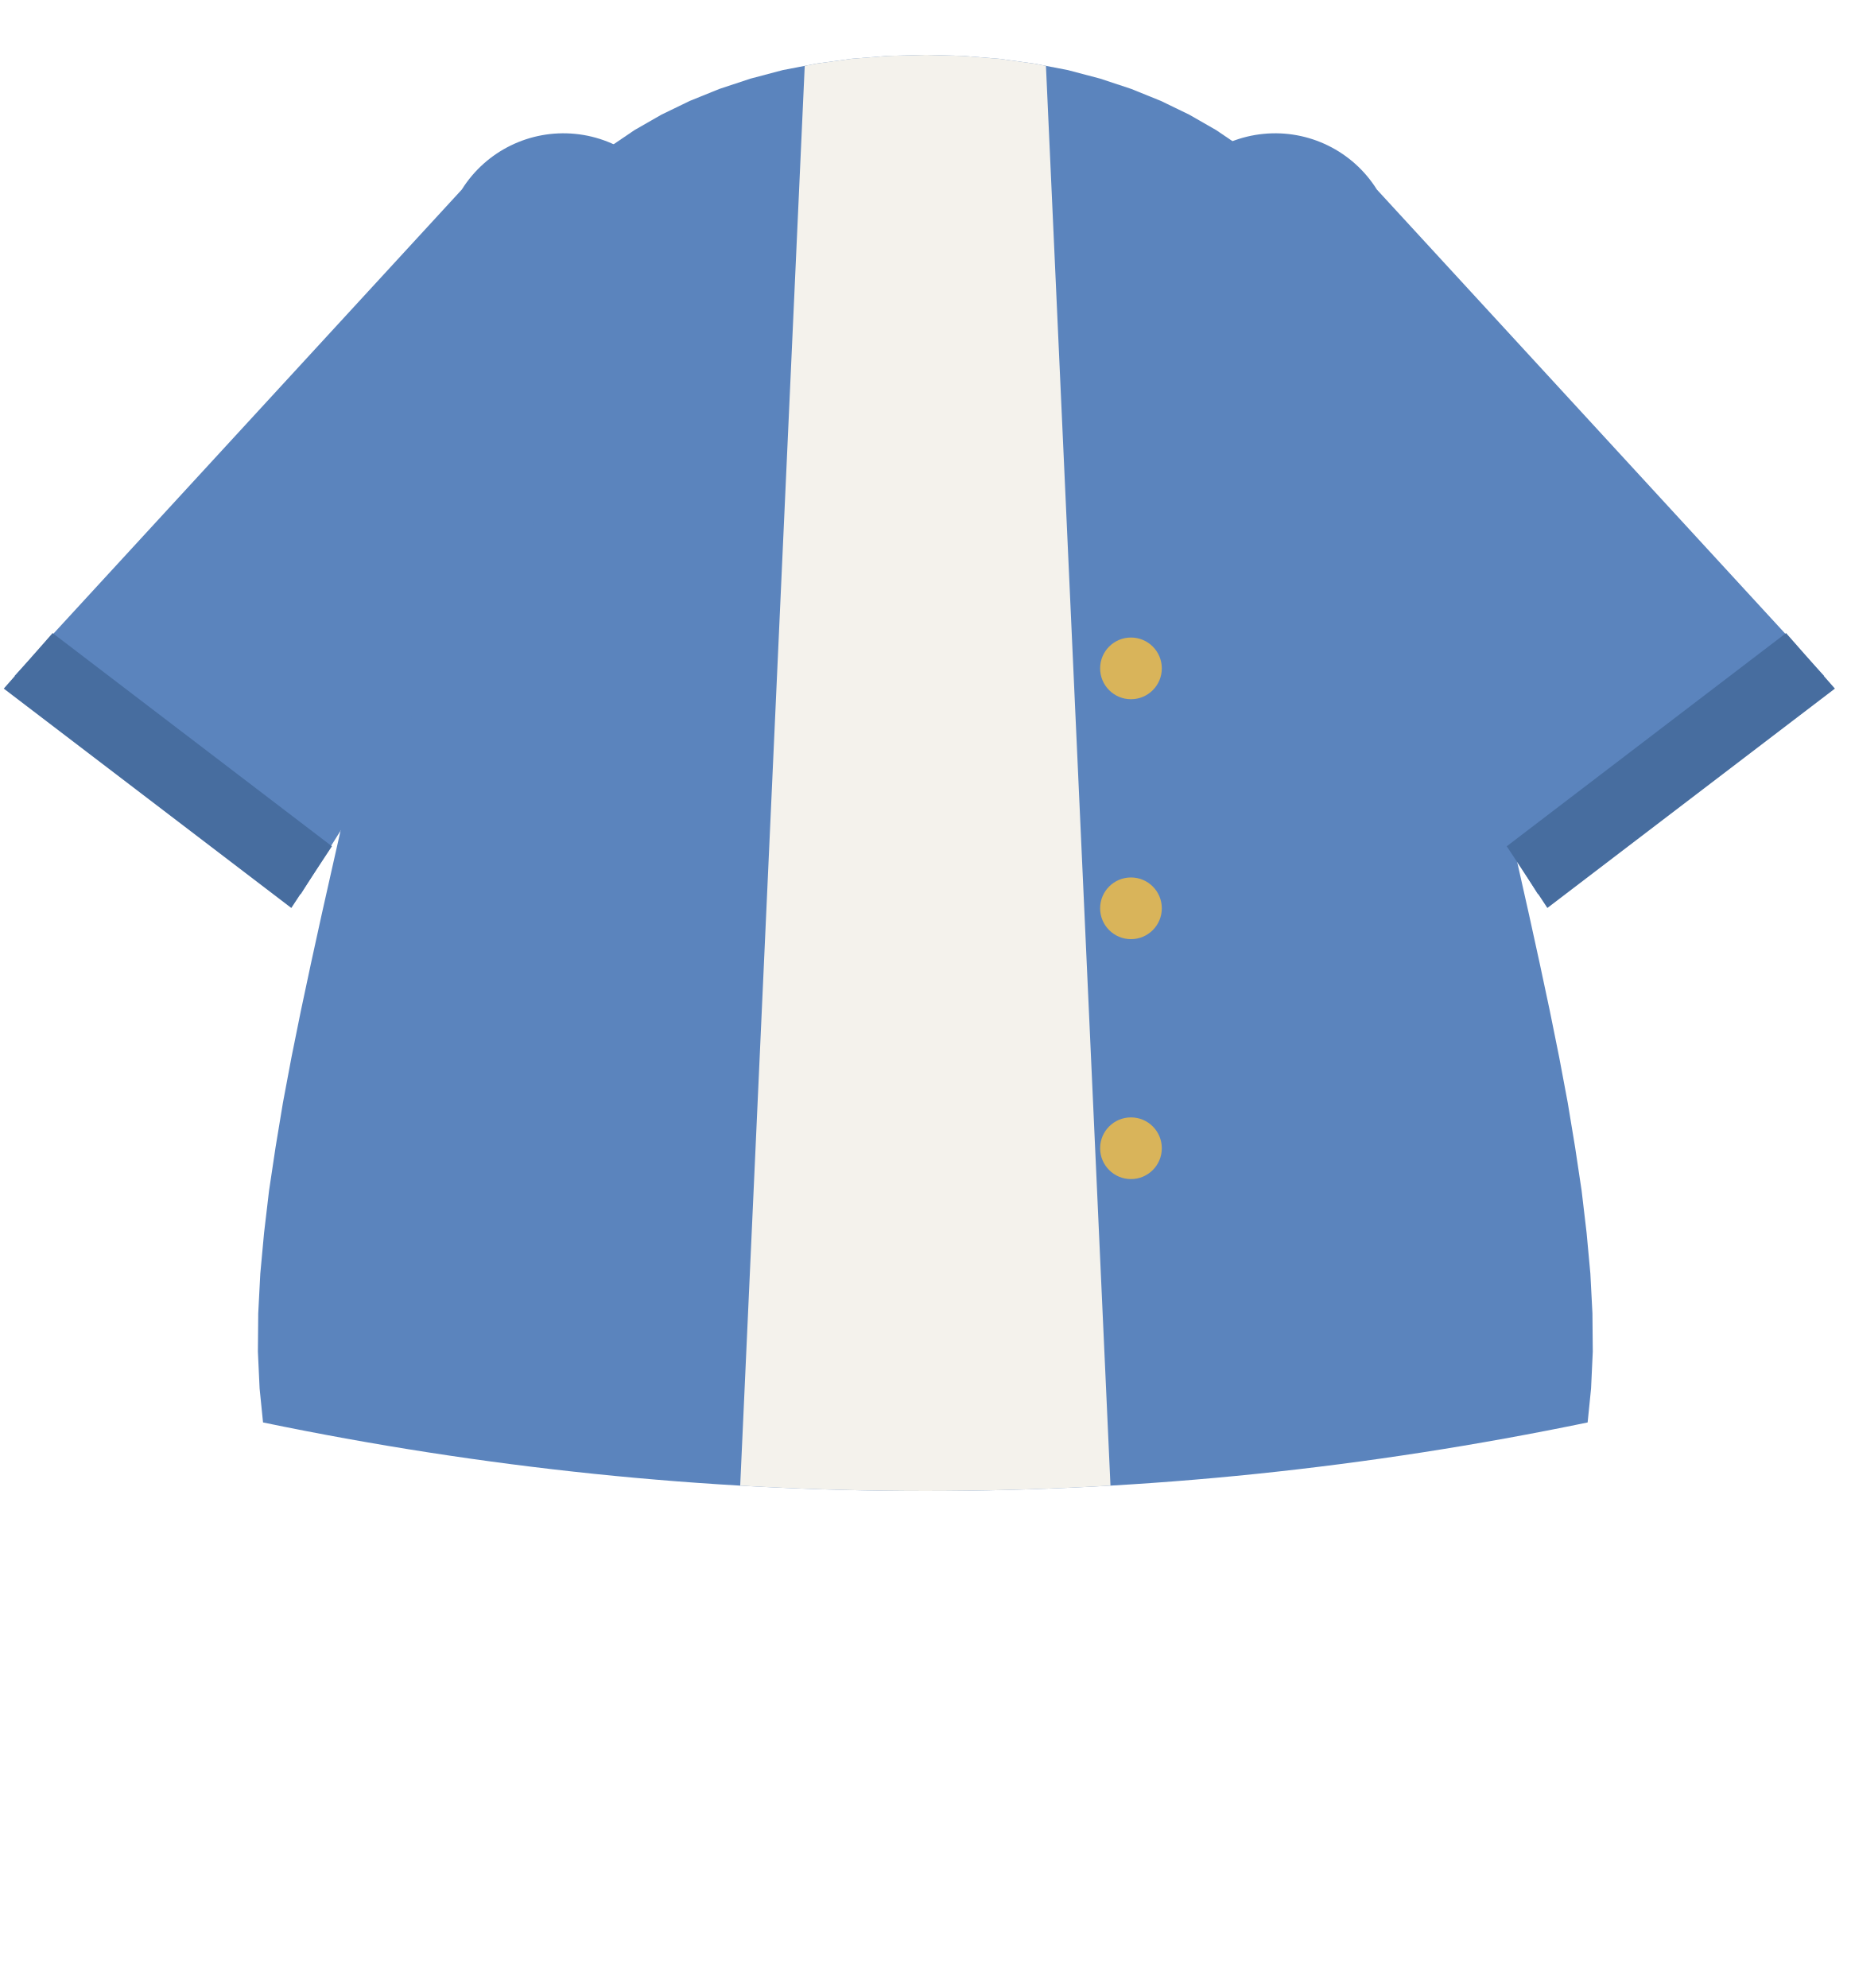
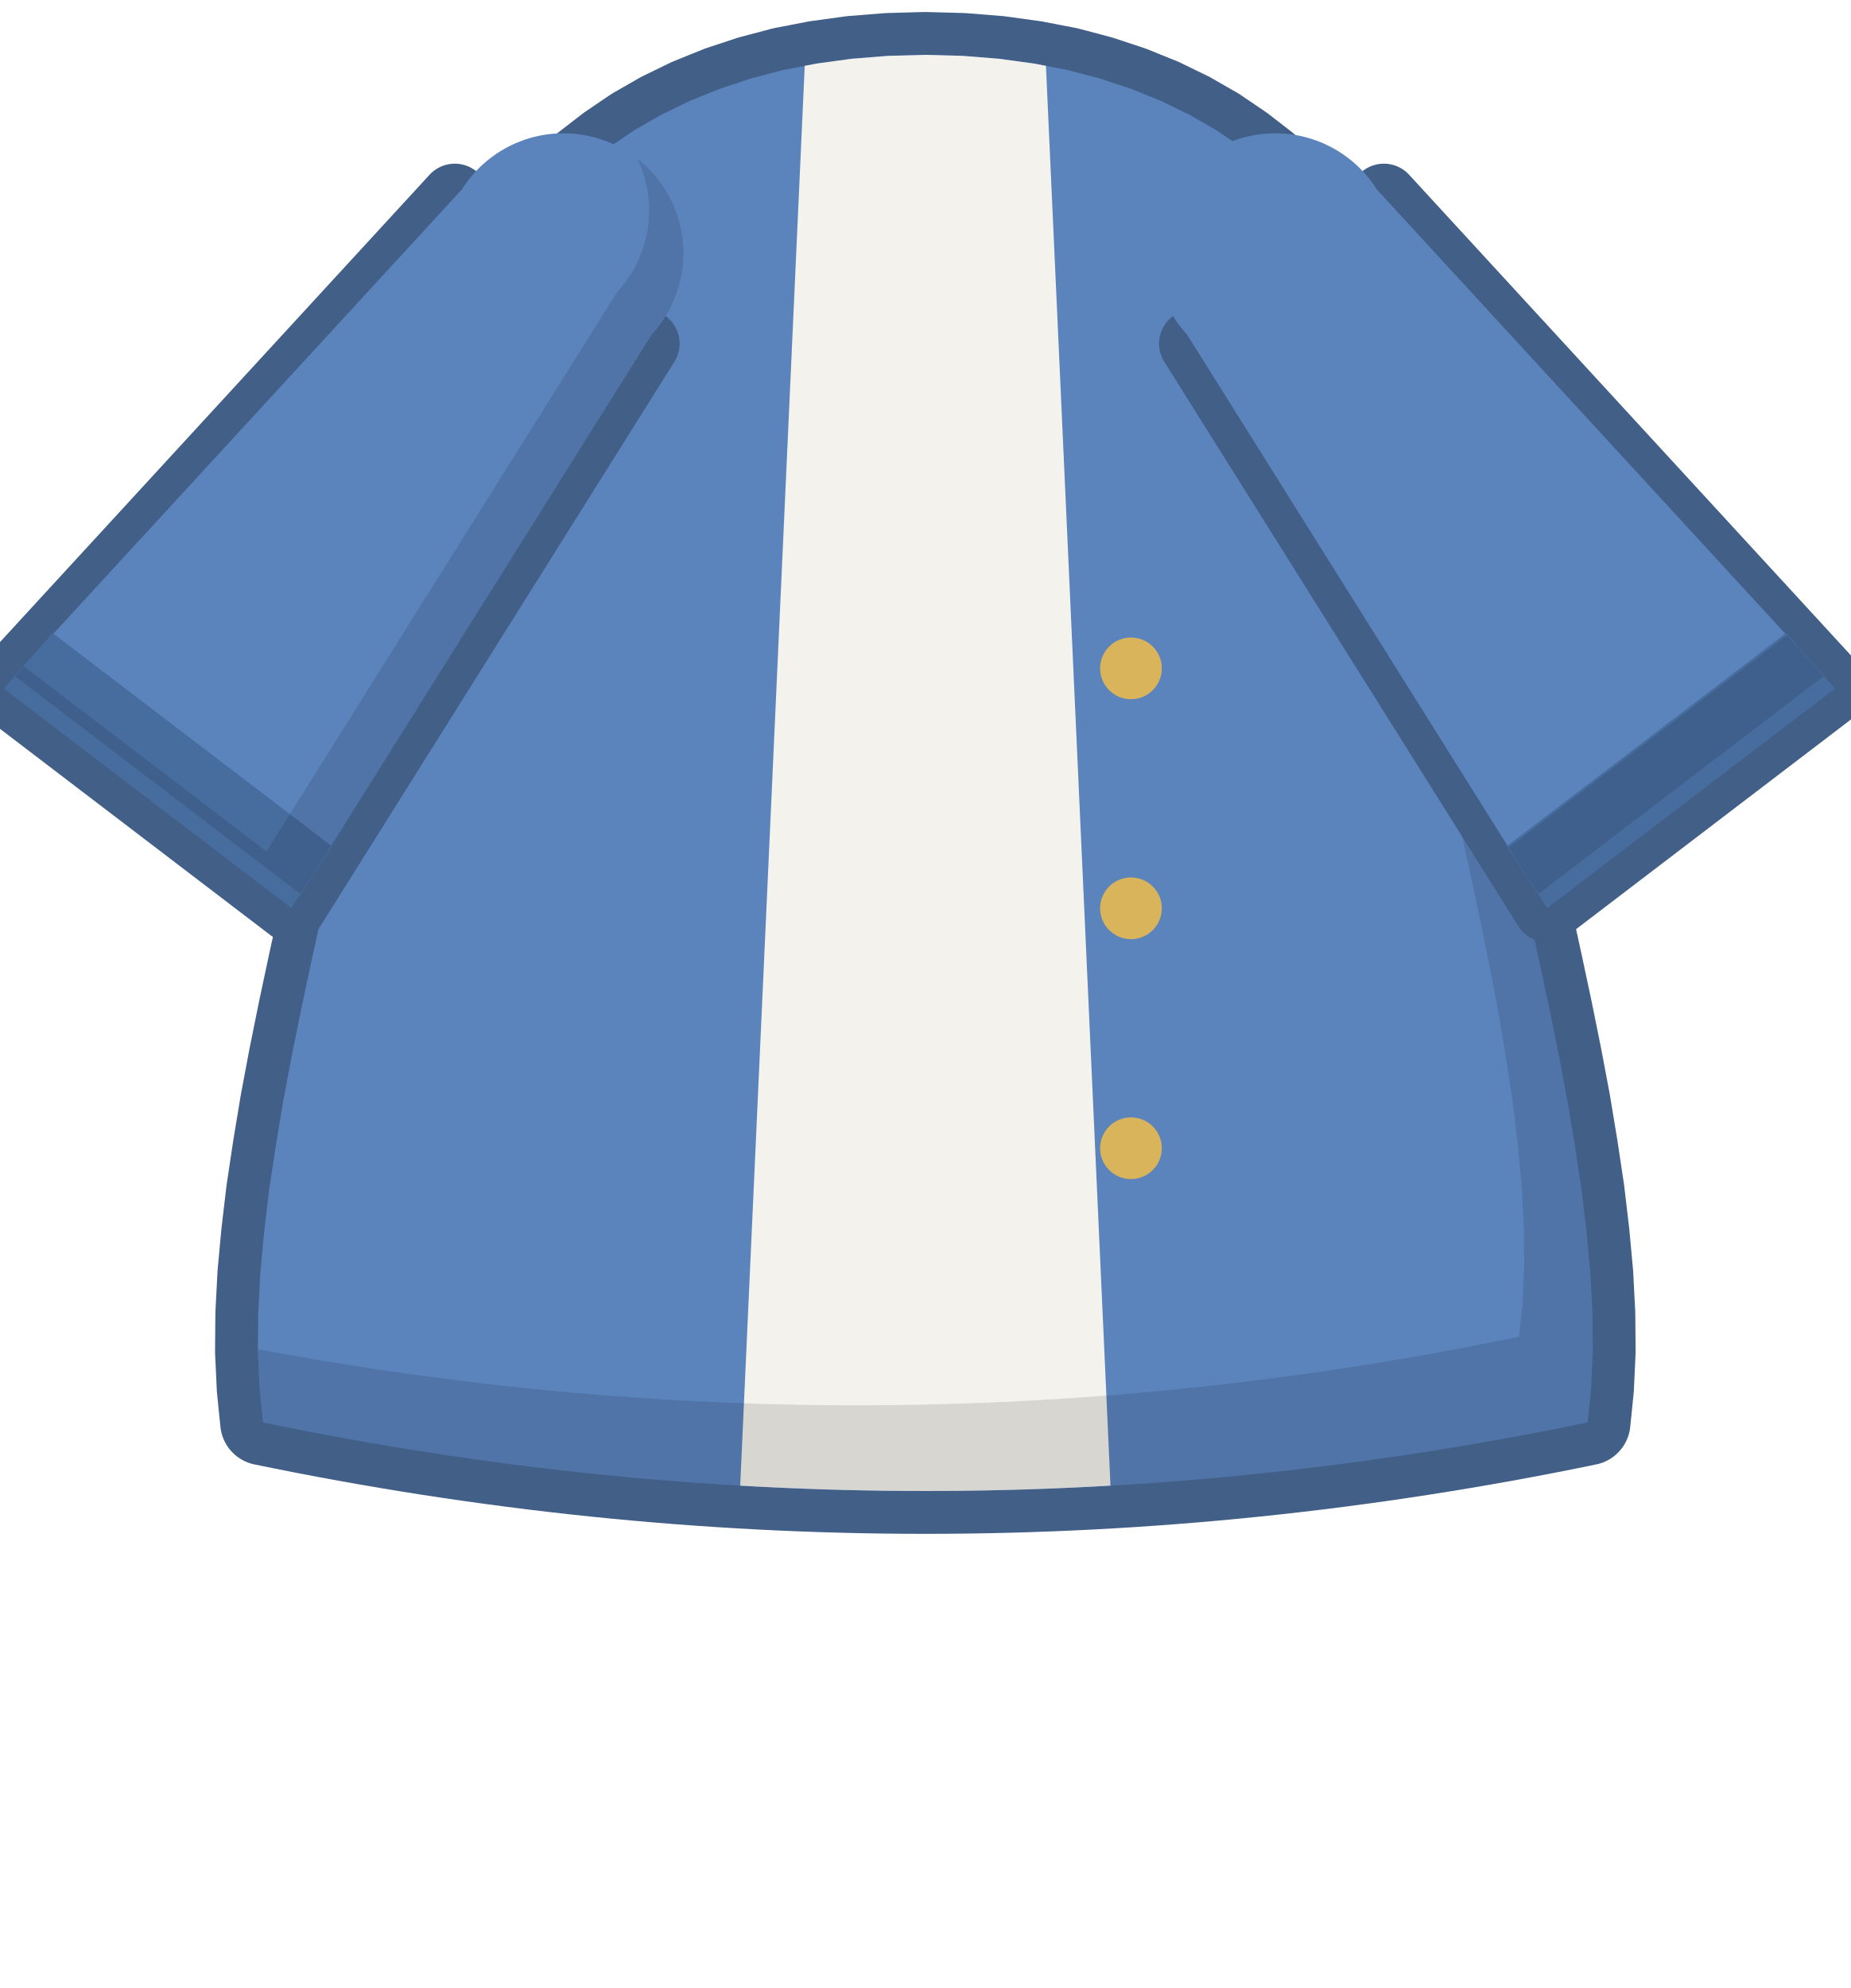
<svg xmlns="http://www.w3.org/2000/svg" viewBox="146 183 108 116" aria-hidden="true">
  <g id="ropa-cuerpo" class="ropa-cuerpo">
+     <path d="M161.35,266.00 L161.15,264.02 L161.05,261.87 L161.07,259.63 L161.19,257.32 L161.41,254.94 L161.70,252.48 L162.08,249.95 L162.51,247.35 L163.01,244.69 L163.56,241.97 L164.15,239.20 L164.77,236.37 L165.42,233.48 L166.08,230.56 L166.75,227.58 L167.43,224.58 L168.09,221.53 L168.74,218.46 L169.36,215.37 L169.68,213.09 L170.08,210.90 L170.57,208.79 L171.15,206.77 L171.81,204.85 L172.56,203.01 L173.39,201.26 L174.31,199.60 L175.31,198.03 L176.39,196.56 L177.56,195.17 L178.80,193.89 L180.13,192.69 L181.54,191.60 L183.03,190.59 L184.60,189.69 L186.25,188.89 L187.98,188.19 L189.79,187.59 L191.68,187.09 L193.65,186.71 L195.69,186.43 L197.81,186.26 L200.00,186.20 L202.19,186.26 L204.31,186.43 L206.35,186.71 L208.32,187.09 L210.21,187.59 L212.02,188.19 L213.75,188.89 L215.40,189.69 L216.97,190.59 L218.46,191.60 L219.87,192.69 L221.20,193.89 L222.44,195.17 L223.61,196.56 L224.69,198.03 L225.69,199.60 L226.61,201.26 L227.44,203.01 L228.19,204.85 L228.85,206.77 L229.43,208.79 L229.92,210.90 L230.32,213.09 L230.64,215.37 L231.26,218.46 L231.91,221.53 L232.57,224.58 L233.25,227.58 L233.92,230.56 L234.58,233.48 L235.23,236.37 L235.85,239.20 L236.44,241.97 L236.99,244.69 L237.49,247.35 L237.92,249.95 L238.30,252.48 L238.59,254.94 L238.81,257.32 L238.93,259.63 L238.95,261.87 L238.85,264.02 L238.65,266.00 Q200.00,274.00 161.35,266.00 Z" fill="none" stroke="#425f88" stroke-width="5" stroke-linecap="round" stroke-linejoin="round" />
    <path d="M161.35,266.00 L161.15,264.02 L161.05,261.87 L161.07,259.63 L161.19,257.32 L161.41,254.94 L161.70,252.48 L162.08,249.95 L162.51,247.35 L163.01,244.69 L163.56,241.97 L164.15,239.20 L164.77,236.37 L165.42,233.48 L166.08,230.56 L166.75,227.58 L167.43,224.58 L168.09,221.53 L168.74,218.46 L169.36,215.37 L169.68,213.09 L170.08,210.90 L170.57,208.79 L171.15,206.77 L171.81,204.85 L172.56,203.01 L173.39,201.26 L174.31,199.60 L175.31,198.03 L176.39,196.56 L177.56,195.17 L178.80,193.89 L180.13,192.69 L181.54,191.60 L183.03,190.59 L184.60,189.69 L186.25,188.89 L187.98,188.19 L189.79,187.59 L191.68,187.09 L193.65,186.71 L195.69,186.43 L197.81,186.26 L200.00,186.20 L202.19,186.26 L204.31,186.43 L206.35,186.71 L208.32,187.09 L210.21,187.59 L212.02,188.19 L213.75,188.89 L215.40,189.69 L216.97,190.59 L218.46,191.60 L219.87,192.69 L221.20,193.89 L222.44,195.17 L223.61,196.56 L224.69,198.03 L225.69,199.60 L226.61,201.26 L227.44,203.01 L228.19,204.85 L228.85,206.77 L229.43,208.79 L229.92,210.90 L230.32,213.09 L230.64,215.37 L231.26,218.46 L231.91,221.53 L232.57,224.58 L233.25,227.58 L233.92,230.56 L234.58,233.48 L235.23,236.37 L235.85,239.20 L236.44,241.97 L236.99,244.69 L237.49,247.35 L237.92,249.95 L238.30,252.48 L238.59,254.94 L238.81,257.32 L238.93,259.63 L238.95,261.87 L238.85,264.02 L238.65,266.00 Q200.00,274.00 161.35,266.00 Z" fill="#5b84bd" />
    <defs>
      <clipPath id="campera_superior-forma">
        <path d="M161.35,266.00 L161.15,264.02 L161.05,261.87 L161.07,259.63 L161.19,257.32 L161.41,254.94 L161.70,252.48 L162.08,249.95 L162.51,247.35 L163.01,244.69 L163.56,241.97 L164.15,239.20 L164.77,236.37 L165.42,233.48 L166.08,230.56 L166.75,227.58 L167.43,224.58 L168.09,221.53 L168.74,218.46 L169.36,215.37 L169.68,213.09 L170.08,210.90 L170.57,208.79 L171.15,206.77 L171.81,204.85 L172.56,203.01 L173.39,201.26 L174.31,199.60 L175.31,198.03 L176.39,196.56 L177.56,195.17 L178.80,193.89 L180.13,192.69 L181.54,191.60 L183.03,190.59 L184.60,189.69 L186.25,188.89 L187.98,188.19 L189.79,187.59 L191.68,187.09 L193.65,186.71 L195.69,186.43 L197.81,186.26 L200.00,186.20 L202.19,186.26 L204.31,186.43 L206.35,186.71 L208.32,187.09 L210.21,187.59 L212.02,188.19 L213.75,188.89 L215.40,189.69 L216.97,190.59 L218.46,191.60 L219.87,192.69 L221.20,193.89 L222.44,195.17 L223.61,196.56 L224.69,198.03 L225.69,199.60 L226.61,201.26 L227.44,203.01 L228.19,204.85 L228.85,206.77 L229.43,208.79 L229.92,210.90 L230.32,213.09 L230.64,215.37 L231.26,218.46 L231.91,221.53 L232.57,224.58 L233.25,227.58 L233.92,230.56 L234.58,233.48 L235.23,236.37 L235.85,239.20 L236.44,241.97 L236.99,244.69 L237.49,247.35 L237.92,249.95 L238.30,252.48 L238.59,254.94 L238.81,257.32 L238.93,259.63 L238.95,261.87 L238.85,264.02 L238.65,266.00 Q200.00,274.00 161.35,266.00 Z" />
      </clipPath>
    </defs>
    <g clip-path="url(#campera_superior-forma)">
      <path d="M193,186 L207,186 L211,274.00 L189,274.00 Z" fill="#f4f2ec" />
      <circle cx="212" cy="222" r="1.8" fill="#d9b45a" />
      <circle cx="212" cy="236" r="1.8" fill="#d9b45a" />
      <circle cx="212" cy="250" r="1.8" fill="#d9b45a" />
    </g>
+     <g class="sombra">
+       <defs>
+         <clipPath id="campera_superior-sombra">
+           <path d="M161.35,266.00 L161.15,264.02 L161.05,261.87 L161.07,259.63 L161.19,257.32 L161.41,254.94 L161.70,252.48 L162.08,249.95 L162.51,247.35 L163.01,244.69 L163.56,241.97 L164.15,239.20 L164.77,236.37 L165.42,233.48 L166.08,230.56 L166.75,227.58 L167.43,224.58 L168.09,221.53 L168.74,218.46 L169.36,215.37 L169.68,213.09 L170.08,210.90 L170.57,208.79 L171.15,206.77 L171.81,204.85 L172.56,203.01 L173.39,201.26 L174.31,199.60 L175.31,198.03 L176.39,196.56 L177.56,195.17 L178.80,193.89 L180.13,192.69 L181.54,191.60 L183.03,190.59 L184.60,189.69 L186.25,188.89 L187.98,188.19 L189.79,187.59 L191.68,187.09 L193.65,186.71 L195.69,186.43 L197.81,186.26 L200.00,186.20 L202.19,186.26 L204.31,186.43 L206.35,186.71 L208.32,187.09 L210.21,187.59 L212.02,188.19 L213.75,188.89 L215.40,189.69 L216.97,190.59 L218.46,191.60 L219.87,192.69 L221.20,193.89 L222.44,195.17 L223.61,196.56 L224.69,198.03 L225.69,199.60 L226.61,201.26 L227.44,203.01 L228.19,204.85 L228.85,206.77 L229.43,208.79 L229.92,210.90 L230.32,213.09 L230.64,215.37 L231.26,218.46 L231.91,221.53 L232.57,224.58 L233.25,227.58 L233.92,230.56 L234.58,233.48 L235.23,236.37 L235.85,239.20 L236.44,241.97 L236.99,244.69 L237.49,247.35 L237.92,249.95 L238.30,252.48 L238.59,254.94 L238.81,257.32 L238.93,259.63 L238.95,261.87 L238.85,264.02 L238.65,266.00 Q200.00,274.00 161.35,266.00 Z" />
+         </clipPath>
+       </defs>
+       <g clip-path="url(#campera_superior-sombra)">
+         <path d="M-400,-400 H800 V800 H-400 Z M161.35,266.00 L161.15,264.02 L161.05,261.87 L161.07,259.63 L161.19,257.32 L161.41,254.94 L161.70,252.48 L162.08,249.95 L162.51,247.35 L163.01,244.69 L163.56,241.97 L164.15,239.20 L164.77,236.37 L165.42,233.48 L166.08,230.56 L166.75,227.58 L167.43,224.58 L168.09,221.53 L168.74,218.46 L169.36,215.37 L169.68,213.09 L170.08,210.90 L170.57,208.79 L171.15,206.77 L171.81,204.85 L172.56,203.01 L173.39,201.26 L174.31,199.60 L175.31,198.03 L176.39,196.56 L177.56,195.17 L178.80,193.89 L180.13,192.69 L181.54,191.60 L183.03,190.59 L184.60,189.69 L186.25,188.89 L187.98,188.19 L189.79,187.59 L191.68,187.09 L193.65,186.71 L195.69,186.43 L197.81,186.26 L200.00,186.20 L202.19,186.26 L204.31,186.43 L206.35,186.71 L208.32,187.09 L210.21,187.59 L212.02,188.19 L213.75,188.89 L215.40,189.69 L216.97,190.59 L218.46,191.60 L219.87,192.69 L221.20,193.89 L222.44,195.17 L223.61,196.56 L224.69,198.03 L225.69,199.60 L226.61,201.26 L227.44,203.01 L228.19,204.85 L228.85,206.77 L229.43,208.79 L229.92,210.90 L230.32,213.09 L230.64,215.37 L231.26,218.46 L231.91,221.53 L232.57,224.58 L233.25,227.58 L233.92,230.56 L234.58,233.48 L235.23,236.37 L235.85,239.20 L236.44,241.97 L236.99,244.69 L237.49,247.35 L237.92,249.95 L238.30,252.48 L238.59,254.94 L238.81,257.32 L238.93,259.63 L238.95,261.87 L238.85,264.02 L238.65,266.00 Q200.00,274.00 161.35,266.00 Z" fill-rule="evenodd" fill="#000000" fill-opacity="0.12" transform="translate(-4 -5)" />
+       </g>
+     </g>
  </g>
  <g id="ropa-brazo-izq" class="ropa-brazo ropa-brazo-izq" style="transform-origin:178.1px 198.8px">
+     <path d="M172.54,194.55 L146.22,223.18 L163.00,235.98 L183.66,203.05" fill="none" stroke="#425f88" stroke-width="4" stroke-linecap="round" stroke-linejoin="round" />
    <path d="M163.55,235.18 L184.03,202.52 A7,7 0 1,0 172.95,194.06 L146.85,222.44 Z" fill="#5b84bd" />
    <path d="M149.07,219.94 L146.22,223.18 L163.00,235.98 L165.37,232.38 Z" fill="#476d9f" />
+     <g class="sombra">
+       <defs>
+         <clipPath id="campera_superior-sombra-izq">
+           <path d="M163.55,235.18 L184.03,202.52 A7,7 0 1,0 172.95,194.06 L146.85,222.44 Z" />
+         </clipPath>
+       </defs>
+       <g clip-path="url(#campera_superior-sombra-izq)">
+         <path d="M-400,-400 H800 V800 H-400 Z M163.55,235.18 L184.03,202.52 A7,7 0 1,0 172.95,194.06 L146.85,222.44 Z" fill-rule="evenodd" fill="#000000" fill-opacity="0.12" transform="translate(-2 -2.5)" />
+       </g>
+     </g>
  </g>
  <g id="ropa-brazo-der" class="ropa-brazo ropa-brazo-der" style="transform-origin:221.2px 198.8px">
+     <path d="M215.64,203.05 L236.30,235.98 L253.08,223.18 L226.76,194.55" fill="none" stroke="#425f88" stroke-width="4" stroke-linecap="round" stroke-linejoin="round" />
    <path d="M252.45,222.44 L226.35,194.06 A7,7 0 1,0 215.27,202.52 L235.75,235.18 Z" fill="#5b84bd" />
    <path d="M233.93,232.38 L236.30,235.98 L253.08,223.18 L250.23,219.94 Z" fill="#476d9f" />
+     <g class="sombra">
+       <defs>
+         <clipPath id="campera_superior-sombra-der">
+           <path d="M252.45,222.44 L226.35,194.06 A7,7 0 1,0 215.27,202.52 L235.75,235.18 Z" />
+         </clipPath>
+       </defs>
+       <g clip-path="url(#campera_superior-sombra-der)">
+         <path d="M-400,-400 H800 V800 H-400 Z M252.45,222.44 L226.35,194.06 A7,7 0 1,0 215.27,202.52 L235.75,235.18 Z" fill-rule="evenodd" fill="#000000" fill-opacity="0.12" transform="translate(-2 -2.5)" />
+       </g>
+     </g>
  </g>
</svg>
